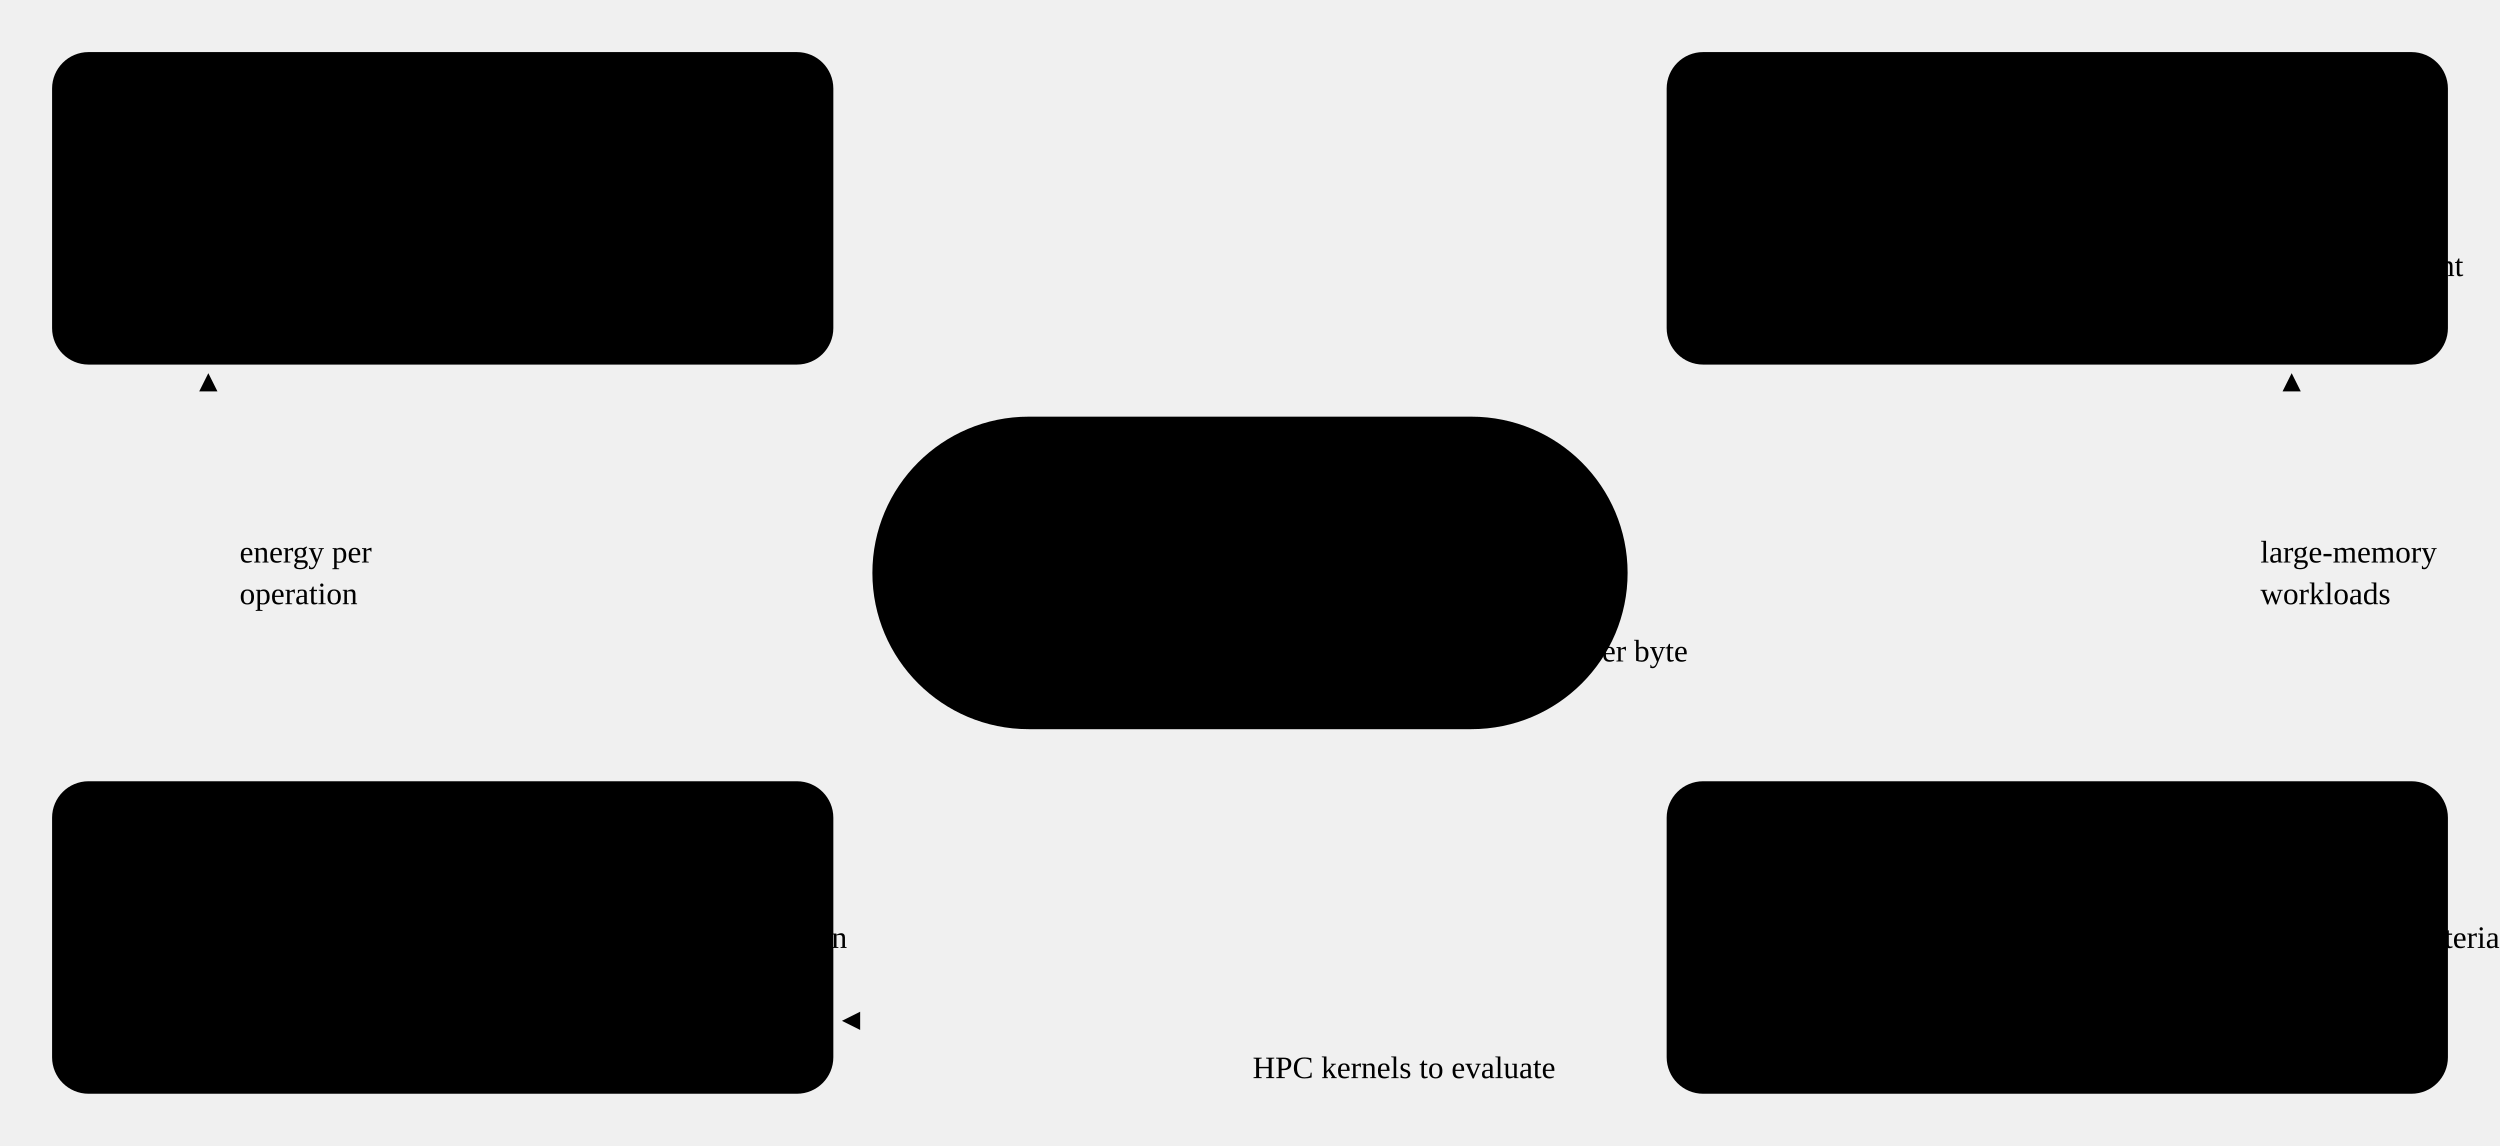
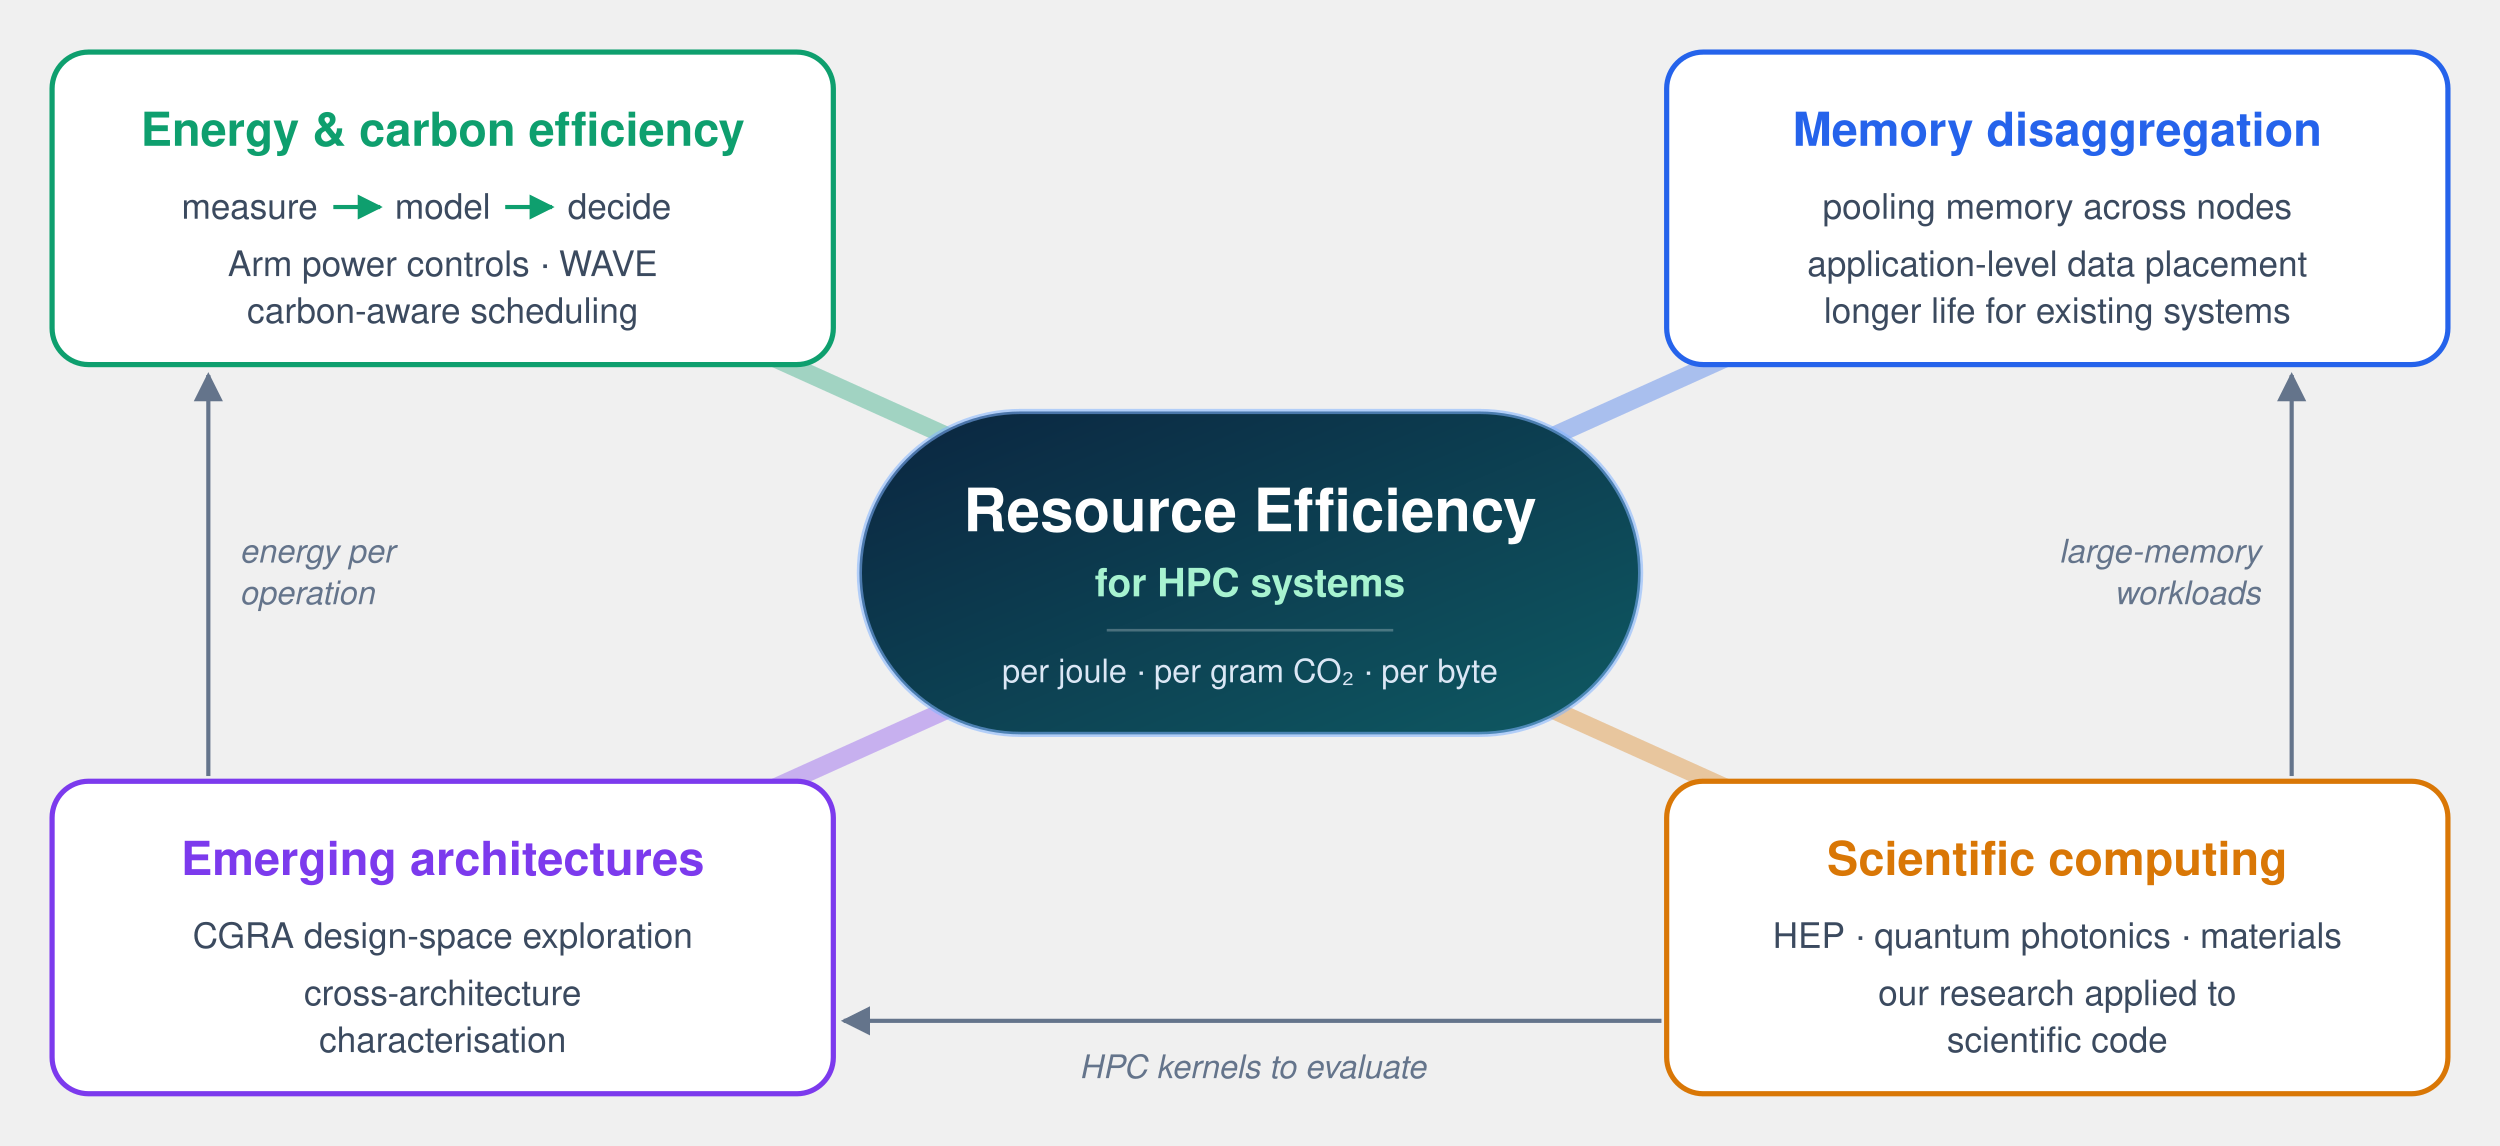
- <svg xmlns="http://www.w3.org/2000/svg" class="synergy" viewBox="0 0 960 440" role="img" aria-labelledby="syn-title syn-desc">
+ <svg xmlns="http://www.w3.org/2000/svg" class="synergy" font-family="system-ui,-apple-system,Segoe UI,Helvetica,Arial,sans-serif" viewBox="0 0 960 440" role="img" aria-labelledby="syn-title syn-desc">
  <defs>
    <marker id="arr" viewBox="0 0 10 10" refX="9" refY="5" markerWidth="7" markerHeight="7" orient="auto-start-reverse">
-       <path d="M0 0 10 5 0 10z" class="syn-arrowhead" />
+       <path d="M0 0 10 5 0 10z" class="syn-arrowhead" fill="#64748b" />
    </marker>
    <marker id="arr-e" viewBox="0 0 10 10" refX="9" refY="5" markerWidth="6" markerHeight="6" orient="auto">
-       <path d="M0 0 10 5 0 10z" class="syn-chainhead" />
+       <path d="M0 0 10 5 0 10z" class="syn-chainhead" fill="#0e9f6e" />
    </marker>
+     <linearGradient id="hubgrad" x1="0" y1="0" x2="1" y2="1">
+       <stop offset="0" stop-color="#0b2540" />
+       <stop offset="1" stop-color="#0e5a63" />
+     </linearGradient>
  </defs>
-   <path d="M480 220 L170 80" class="syn-spoke s-energy" />
-   <path d="M480 220 L790 80" class="syn-spoke s-memory" />
-   <path d="M480 220 L170 360" class="syn-spoke s-architectures" />
-   <path d="M480 220 L790 360" class="syn-spoke s-science" />
-   <path d="M80 298 V144" class="syn-edge" marker-end="url(#arr)" />
-   <text x="92" y="216" class="syn-e start">energy per</text>
-   <text x="92" y="232" class="syn-e start">operation</text>
-   <path d="M880 298 V144" class="syn-edge" marker-end="url(#arr)" />
-   <text x="868" y="216" class="syn-e end">large-memory</text>
-   <text x="868" y="232" class="syn-e end">workloads</text>
-   <path d="M638 392 H324" class="syn-edge" marker-end="url(#arr)" />
-   <text x="481" y="414" class="syn-e">HPC kernels to evaluate</text>
+   <path d="M480 220 L170 80" class="syn-spoke s-energy" stroke="#0e9f6e" stroke-width="7" stroke-linecap="round" fill="none" opacity=".35" />
+   <path d="M480 220 L790 80" class="syn-spoke s-memory" stroke="#2563eb" stroke-width="7" stroke-linecap="round" fill="none" opacity=".35" />
+   <path d="M480 220 L170 360" class="syn-spoke s-architectures" stroke="#7c3aed" stroke-width="7" stroke-linecap="round" fill="none" opacity=".35" />
+   <path d="M480 220 L790 360" class="syn-spoke s-science" stroke="#d97706" stroke-width="7" stroke-linecap="round" fill="none" opacity=".35" />
+   <path d="M80 298 V144" class="syn-edge" stroke="#64748b" stroke-width="1.6" fill="none" marker-end="url(#arr)" />
+   <text x="92" y="216" class="syn-e start" font-size="12.5" text-anchor="start" fill="#64748b" font-style="italic">energy per</text>
+   <text x="92" y="232" class="syn-e start" font-size="12.5" text-anchor="start" fill="#64748b" font-style="italic">operation</text>
+   <path d="M880 298 V144" class="syn-edge" stroke="#64748b" stroke-width="1.6" fill="none" marker-end="url(#arr)" />
+   <text x="868" y="216" class="syn-e end" font-size="12.5" text-anchor="end" fill="#64748b" font-style="italic">large-memory</text>
+   <text x="868" y="232" class="syn-e end" font-size="12.5" text-anchor="end" fill="#64748b" font-style="italic">workloads</text>
+   <path d="M638 392 H324" class="syn-edge" stroke="#64748b" stroke-width="1.6" fill="none" marker-end="url(#arr)" />
+   <text x="481" y="414" class="syn-e" font-size="12.5" text-anchor="middle" fill="#64748b" font-style="italic">HPC kernels to evaluate</text>
  <g class="syn-node node-energy">
-     <rect x="20" y="20" width="300" height="120" rx="14" />
-     <text x="170" y="56" class="syn-h c-energy">Energy &amp; carbon efficiency</text>
-     <text x="122" y="84" class="syn-t end">measure</text>
-     <path d="M128 79.5 H146" class="syn-chain" marker-end="url(#arr-e)" />
-     <text x="170" y="84" class="syn-t">model</text>
-     <path d="M194 79.5 H212" class="syn-chain" marker-end="url(#arr-e)" />
-     <text x="218" y="84" class="syn-t start">decide</text>
-     <text x="170" y="106" class="syn-t">Arm power controls · WAVE</text>
-     <text x="170" y="124" class="syn-t">carbon-aware scheduling</text>
+     <rect x="20" y="20" width="300" height="120" rx="14" fill="#ffffff" stroke="#0e9f6e" stroke-width="2" />
+     <text x="170" y="56" class="syn-h c-energy" font-size="18" font-weight="750" text-anchor="middle" fill="#0e9f6e">Energy &amp; carbon efficiency</text>
+     <text x="122" y="84" class="syn-t end" font-size="13.5" text-anchor="end" fill="#3b4a5f">measure</text>
+     <path d="M128 79.5 H146" class="syn-chain" stroke="#0e9f6e" stroke-width="1.6" fill="none" marker-end="url(#arr-e)" />
+     <text x="170" y="84" class="syn-t" font-size="13.5" text-anchor="middle" fill="#3b4a5f">model</text>
+     <path d="M194 79.5 H212" class="syn-chain" stroke="#0e9f6e" stroke-width="1.6" fill="none" marker-end="url(#arr-e)" />
+     <text x="218" y="84" class="syn-t start" font-size="13.5" text-anchor="start" fill="#3b4a5f">decide</text>
+     <text x="170" y="106" class="syn-t" font-size="13.5" text-anchor="middle" fill="#3b4a5f">Arm power controls · WAVE</text>
+     <text x="170" y="124" class="syn-t" font-size="13.5" text-anchor="middle" fill="#3b4a5f">carbon-aware scheduling</text>
  </g>
  <g class="syn-node node-memory">
-     <rect x="640" y="20" width="300" height="120" rx="14" />
-     <text x="790" y="56" class="syn-h c-memory">Memory disaggregation</text>
-     <text x="790" y="84" class="syn-t">pooling memory across nodes</text>
-     <text x="790" y="106" class="syn-t">application-level data placement</text>
-     <text x="790" y="124" class="syn-t">longer life for existing systems</text>
+     <rect x="640" y="20" width="300" height="120" rx="14" fill="#ffffff" stroke="#2563eb" stroke-width="2" />
+     <text x="790" y="56" class="syn-h c-memory" font-size="18" font-weight="750" text-anchor="middle" fill="#2563eb">Memory disaggregation</text>
+     <text x="790" y="84" class="syn-t" font-size="13.5" text-anchor="middle" fill="#3b4a5f">pooling memory across nodes</text>
+     <text x="790" y="106" class="syn-t" font-size="13.5" text-anchor="middle" fill="#3b4a5f">application-level data placement</text>
+     <text x="790" y="124" class="syn-t" font-size="13.5" text-anchor="middle" fill="#3b4a5f">longer life for existing systems</text>
  </g>
  <g class="syn-node node-architectures">
-     <rect x="20" y="300" width="300" height="120" rx="14" />
-     <text x="170" y="336" class="syn-h c-architectures">Emerging architectures</text>
-     <text x="170" y="364" class="syn-t">CGRA design-space exploration</text>
-     <text x="170" y="386" class="syn-t">cross-architecture</text>
-     <text x="170" y="404" class="syn-t">characterisation</text>
+     <rect x="20" y="300" width="300" height="120" rx="14" fill="#ffffff" stroke="#7c3aed" stroke-width="2" />
+     <text x="170" y="336" class="syn-h c-architectures" font-size="18" font-weight="750" text-anchor="middle" fill="#7c3aed">Emerging architectures</text>
+     <text x="170" y="364" class="syn-t" font-size="13.5" text-anchor="middle" fill="#3b4a5f">CGRA design-space exploration</text>
+     <text x="170" y="386" class="syn-t" font-size="13.5" text-anchor="middle" fill="#3b4a5f">cross-architecture</text>
+     <text x="170" y="404" class="syn-t" font-size="13.5" text-anchor="middle" fill="#3b4a5f">characterisation</text>
  </g>
  <g class="syn-node node-science">
-     <rect x="640" y="300" width="300" height="120" rx="14" />
-     <text x="790" y="336" class="syn-h c-science">Scientific computing</text>
-     <text x="790" y="364" class="syn-t">HEP · quantum photonics · materials</text>
-     <text x="790" y="386" class="syn-t">performance engineering of</text>
-     <text x="790" y="404" class="syn-t">production science codes</text>
+     <rect x="640" y="300" width="300" height="120" rx="14" fill="#ffffff" stroke="#d97706" stroke-width="2" />
+     <text x="790" y="336" class="syn-h c-science" font-size="18" font-weight="750" text-anchor="middle" fill="#d97706">Scientific computing</text>
+     <text x="790" y="364" class="syn-t" font-size="13.5" text-anchor="middle" fill="#3b4a5f">HEP · quantum photonics · materials</text>
+     <text x="790" y="386" class="syn-t" font-size="13.5" text-anchor="middle" fill="#3b4a5f">our research applied to</text>
+     <text x="790" y="404" class="syn-t" font-size="13.5" text-anchor="middle" fill="#3b4a5f">scientific code</text>
  </g>
-   <g class="syn-hub">
-     <rect x="335" y="160" width="290" height="120" rx="60" />
-     <text x="480" y="202" class="hub-h">Resource Efficiency</text>
-     <text x="480" y="226" class="hub-s">for HPC systems</text>
-     <text x="480" y="254" class="hub-t">per joule · per gram CO₂ · per byte</text>
+   <g class="syn-hub" font-family="system-ui,-apple-system,Segoe UI,Helvetica,Arial,sans-serif" text-anchor="middle">
+     <rect x="330" y="158" width="300" height="124" rx="62" fill="url(#hubgrad)" stroke="#7fb3ff" stroke-opacity=".55" stroke-width="2" />
+     <text x="480" y="204" font-size="23" font-weight="800" fill="#ffffff">Resource Efficiency</text>
+     <text x="480" y="229" font-size="15" font-weight="600" fill="#a7f3d0">for HPC systems</text>
+     <line x1="425" y1="242" x2="535" y2="242" stroke="#ffffff" stroke-opacity=".25" />
+     <text x="480" y="262" font-size="12.5" fill="#dbe7f5">per joule · per gram CO₂ · per byte</text>
  </g>
</svg>
